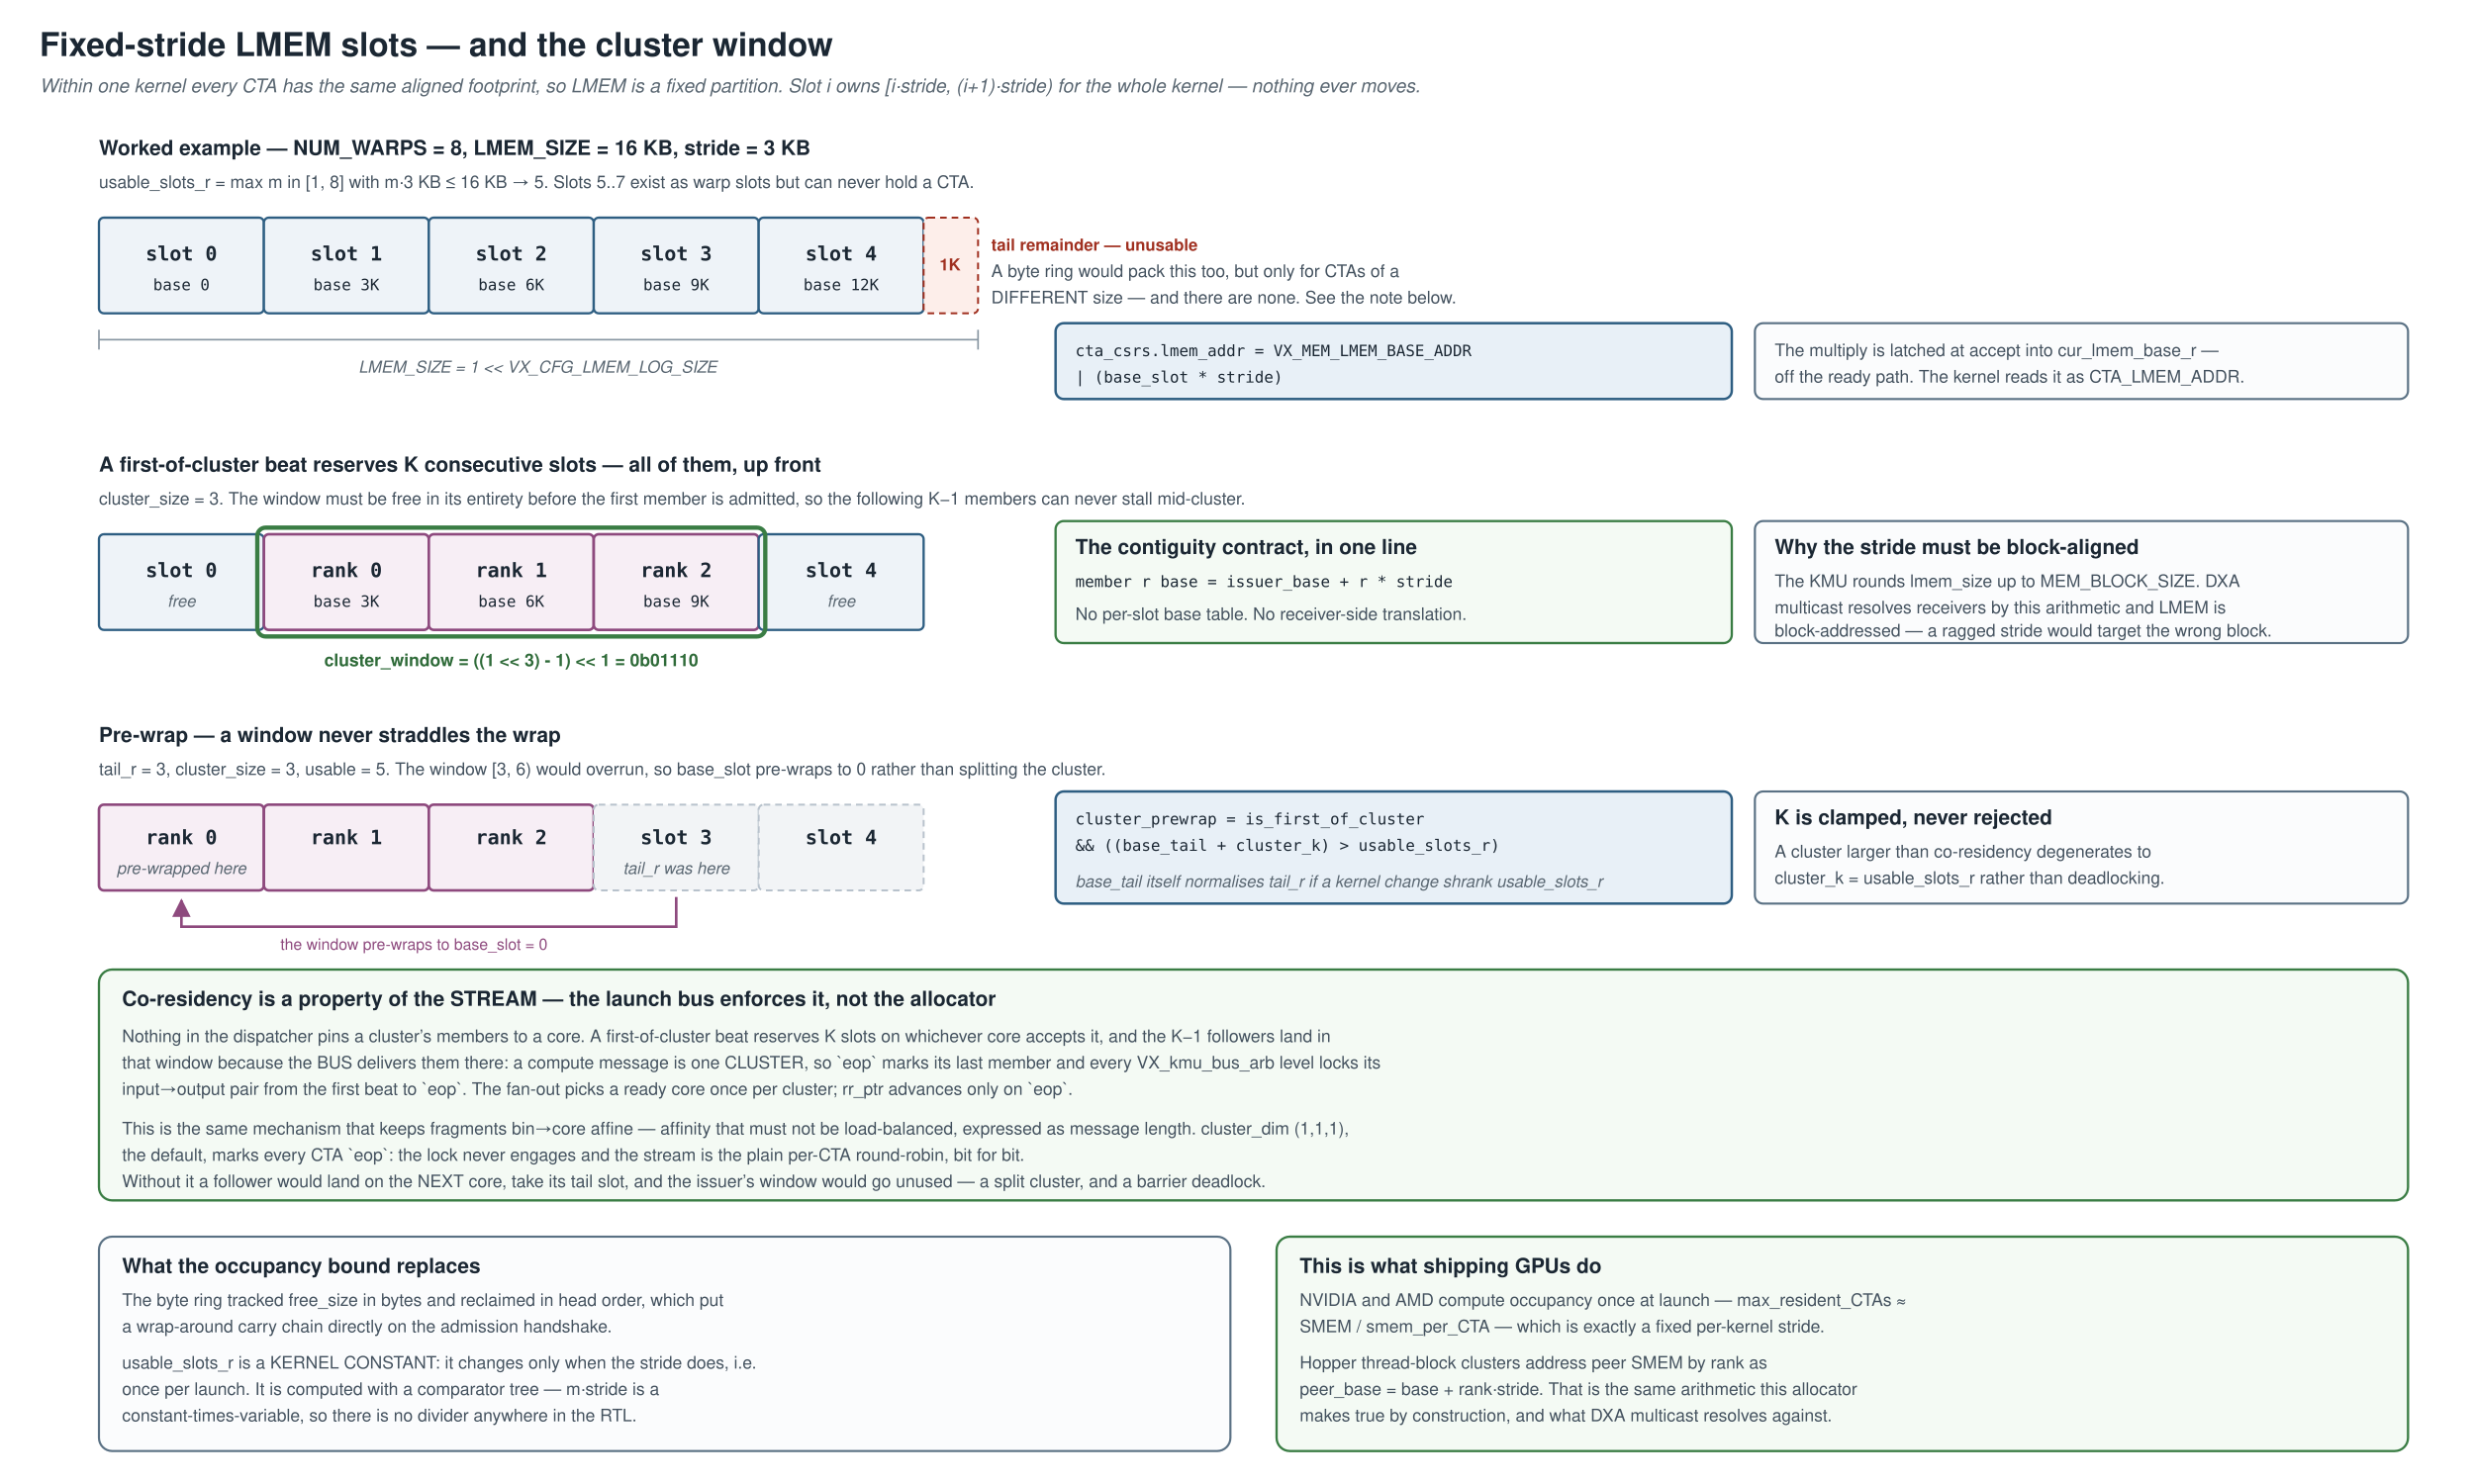
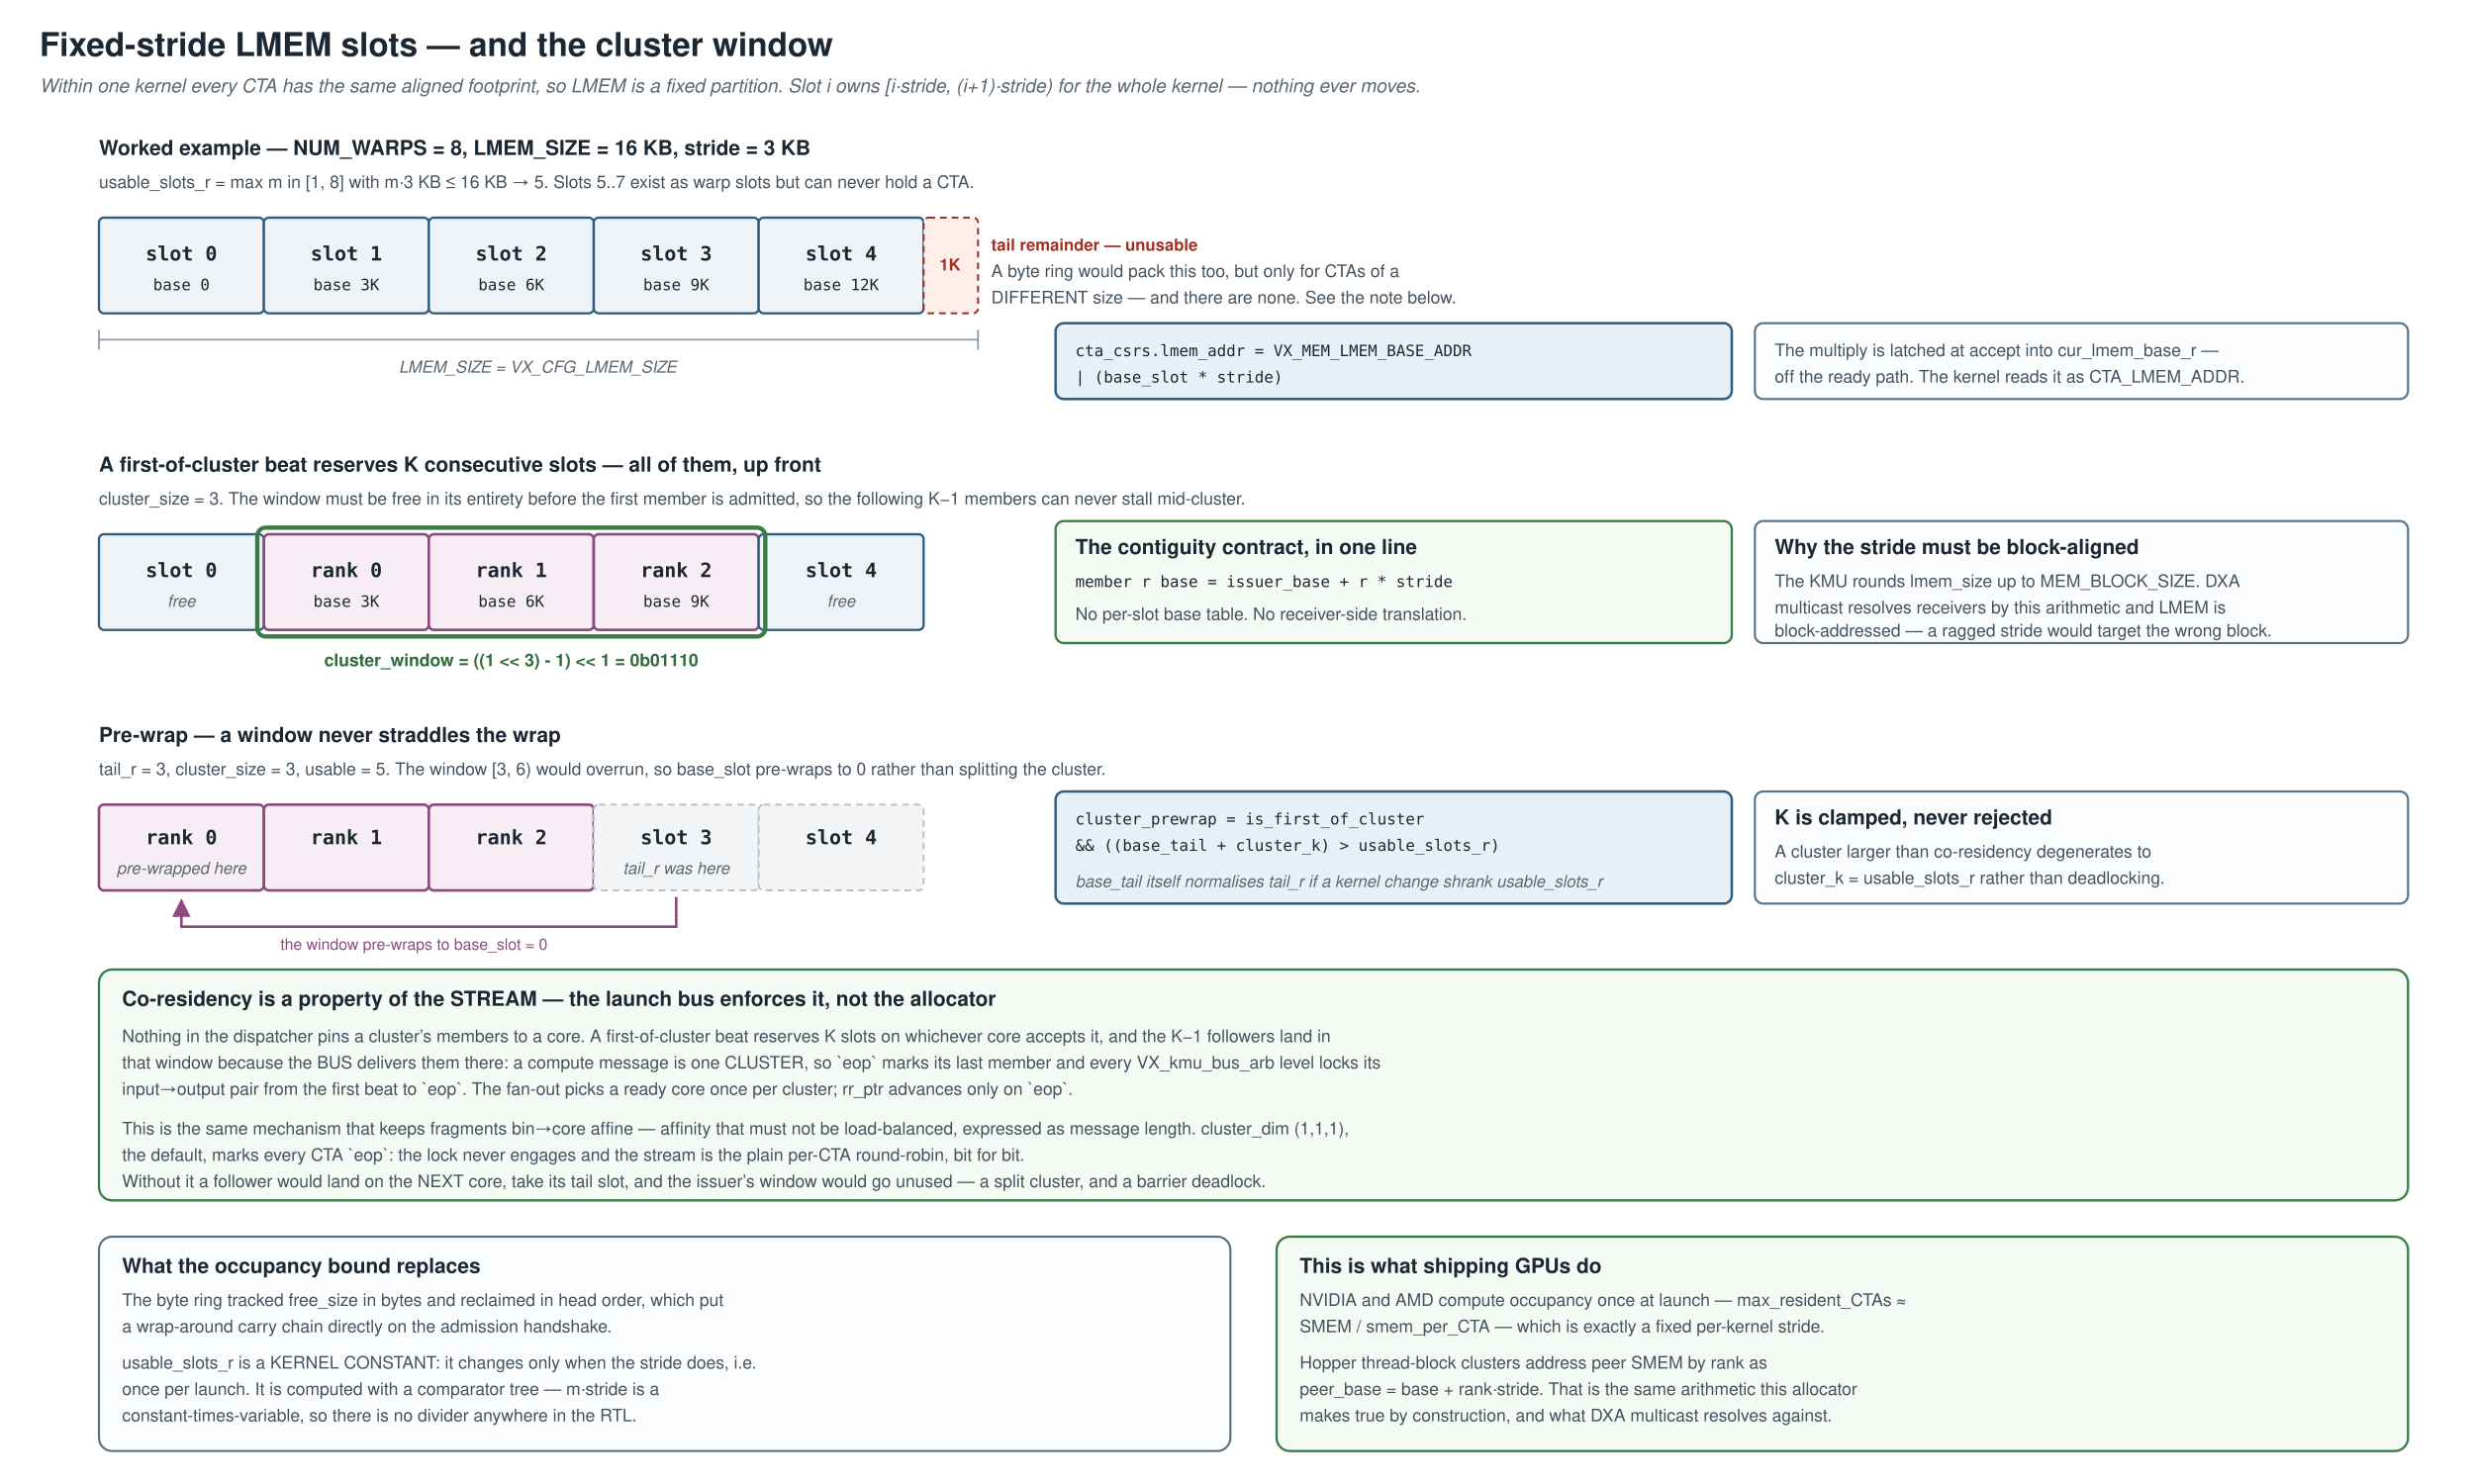
<svg xmlns="http://www.w3.org/2000/svg" viewBox="0 0 1500 900" font-family="Helvetica, Arial, sans-serif">
  <defs>
    <marker id="ls_a" viewBox="0 0 10 10" refX="9" refY="5" markerWidth="7" markerHeight="7" orient="auto-start-reverse">
      <path d="M0,0 L10,5 L0,10 z" fill="#2e5e82" />
    </marker>
    <marker id="ls_p" viewBox="0 0 10 10" refX="9" refY="5" markerWidth="7" markerHeight="7" orient="auto-start-reverse">
      <path d="M0,0 L10,5 L0,10 z" fill="#8e4a7e" />
    </marker>
  </defs>
  <style>
    .t   { fill:#1b2733; font-size:20px; font-weight:bold; }
    .st  { fill:#5a6772; font-size:11.5px; font-style:italic; }
    .th  { fill:#1b2733; font-size:12.5px; font-weight:bold; }
    .ts  { fill:#44525f; font-size:10.5px; }
    .tt  { fill:#5a6772; font-size:10px; font-style:italic; }
    .cm  { font-family:"DejaVu Sans Mono", monospace; font-size:9.5px; fill:#1b2733; }
    .sn  { font-family:"DejaVu Sans Mono", monospace; font-size:12px; fill:#1b2733; font-weight:bold; }
    .box { fill:#fbfcfd; stroke:#5a7184; stroke-width:1.3; }
    .slot{ fill:#eef3f8; stroke:#2e5e82; stroke-width:1.4; }
    .live{ fill:#f7eef5; stroke:#8e4a7e; stroke-width:1.6; }
    .dead{ fill:#f2f4f6; stroke:#b8c2cc; stroke-width:1.2; stroke-dasharray:4 3; }
    .waste{ fill:#fdeeea; stroke:#a03020; stroke-width:1.2; stroke-dasharray:4 3; }
    .win { fill:none; stroke:#3a7d44; stroke-width:2.6; }
    .adm { fill:#e8f0f7; stroke:#2e5e82; stroke-width:1.5; }
    .gfx { fill:#f4faf4; stroke:#3a7d44; stroke-width:1.4; }
    .warn{ fill:#fdeeea; stroke:#a03020; stroke-width:1.5; }
    .tick{ stroke:#8795a1; stroke-width:1; }
    .lbg { fill:#2f6b39; font-size:10.5px; font-weight:bold; }
    .lbr { fill:#a03020; font-size:10px; font-weight:bold; }
    .lbp { fill:#8e4a7e; font-size:9.5px; }
    .req { stroke:#2e5e82; stroke-width:1.6; fill:none; marker-end:url(#ls_a); }
    .prp { stroke:#8e4a7e; stroke-width:1.6; fill:none; marker-end:url(#ls_p); }
  </style>
  <rect x="0" y="0" width="1500" height="900" fill="#ffffff" />
  <text x="24" y="34" class="t">Fixed-stride LMEM slots — and the cluster window</text>
  <text x="24" y="56" class="st">Within one kernel every CTA has the same aligned footprint, so LMEM is a fixed partition. Slot i owns [i·stride, (i+1)·stride) for the whole kernel — nothing ever moves.</text>
  <text x="60" y="94" class="th">Worked example — NUM_WARPS = 8, LMEM_SIZE = 16 KB, stride = 3 KB</text>
  <text x="60" y="114" class="ts">usable_slots_r = max m in [1, 8] with m·3 KB ≤ 16 KB  →  5.  Slots 5..7 exist as warp slots but can never hold a CTA.</text>
  <rect x="60" y="132" width="100" height="58" rx="3" class="slot" />
  <text x="110" y="158" class="sn" text-anchor="middle">slot 0</text>
  <text x="110" y="176" class="cm" text-anchor="middle">base 0</text>
  <rect x="160" y="132" width="100" height="58" rx="3" class="slot" />
  <text x="210" y="158" class="sn" text-anchor="middle">slot 1</text>
  <text x="210" y="176" class="cm" text-anchor="middle">base 3K</text>
  <rect x="260" y="132" width="100" height="58" rx="3" class="slot" />
  <text x="310" y="158" class="sn" text-anchor="middle">slot 2</text>
  <text x="310" y="176" class="cm" text-anchor="middle">base 6K</text>
  <rect x="360" y="132" width="100" height="58" rx="3" class="slot" />
  <text x="410" y="158" class="sn" text-anchor="middle">slot 3</text>
  <text x="410" y="176" class="cm" text-anchor="middle">base 9K</text>
  <rect x="460" y="132" width="100" height="58" rx="3" class="slot" />
  <text x="510" y="158" class="sn" text-anchor="middle">slot 4</text>
  <text x="510" y="176" class="cm" text-anchor="middle">base 12K</text>
  <rect x="560" y="132" width="33" height="58" rx="3" class="waste" />
  <text x="576" y="164" class="lbr" text-anchor="middle">1K</text>
  <text x="601" y="152" class="lbr">tail remainder — unusable</text>
  <text x="601" y="168" class="ts">A byte ring would pack this too, but only for CTAs of a</text>
  <text x="601" y="184" class="ts">DIFFERENT size — and there are none. See the note below.</text>
  <line x1="60" y1="200" x2="60" y2="212" class="tick" />
  <line x1="593" y1="200" x2="593" y2="212" class="tick" />
  <line x1="60" y1="206" x2="593" y2="206" class="tick" />
-   <text x="326" y="226" class="tt" text-anchor="middle">LMEM_SIZE = 1 &lt;&lt; VX_CFG_LMEM_LOG_SIZE</text>
+   <text x="326" y="226" class="tt" text-anchor="middle">LMEM_SIZE = VX_CFG_LMEM_SIZE</text>
  <rect x="640" y="196" width="410" height="46" rx="5" class="adm" />
  <text x="652" y="216" class="cm">cta_csrs.lmem_addr = VX_MEM_LMEM_BASE_ADDR</text>
  <text x="652" y="232" class="cm">                   | (base_slot * stride)</text>
  <rect x="1064" y="196" width="396" height="46" rx="5" class="box" />
  <text x="1076" y="216" class="ts">The multiply is latched at accept into cur_lmem_base_r —</text>
  <text x="1076" y="232" class="ts">off the ready path. The kernel reads it as CTA_LMEM_ADDR.</text>
  <text x="60" y="286" class="th">A first-of-cluster beat reserves K consecutive slots — all of them, up front</text>
  <text x="60" y="306" class="ts">cluster_size = 3. The window must be free in its entirety before the first member is admitted, so the following K−1 members can never stall mid-cluster.</text>
  <rect x="60" y="324" width="100" height="58" rx="3" class="slot" />
  <text x="110" y="350" class="sn" text-anchor="middle">slot 0</text>
  <text x="110" y="368" class="tt" text-anchor="middle">free</text>
  <rect x="160" y="324" width="100" height="58" rx="3" class="live" />
  <text x="210" y="350" class="sn" text-anchor="middle">rank 0</text>
  <text x="210" y="368" class="cm" text-anchor="middle">base 3K</text>
  <rect x="260" y="324" width="100" height="58" rx="3" class="live" />
  <text x="310" y="350" class="sn" text-anchor="middle">rank 1</text>
  <text x="310" y="368" class="cm" text-anchor="middle">base 6K</text>
  <rect x="360" y="324" width="100" height="58" rx="3" class="live" />
  <text x="410" y="350" class="sn" text-anchor="middle">rank 2</text>
  <text x="410" y="368" class="cm" text-anchor="middle">base 9K</text>
  <rect x="460" y="324" width="100" height="58" rx="3" class="slot" />
  <text x="510" y="350" class="sn" text-anchor="middle">slot 4</text>
  <text x="510" y="368" class="tt" text-anchor="middle">free</text>
  <rect x="156" y="320" width="308" height="66" rx="5" class="win" />
  <text x="310" y="404" class="lbg" text-anchor="middle">cluster_window = ((1 &lt;&lt; 3) - 1) &lt;&lt; 1 = 0b01110</text>
  <rect x="640" y="316" width="410" height="74" rx="5" class="gfx" />
  <text x="652" y="336" class="th">The contiguity contract, in one line</text>
  <text x="652" y="356" class="cm">member r base = issuer_base + r * stride</text>
  <text x="652" y="376" class="ts">No per-slot base table. No receiver-side translation.</text>
  <rect x="1064" y="316" width="396" height="74" rx="5" class="box" />
  <text x="1076" y="336" class="th">Why the stride must be block-aligned</text>
  <text x="1076" y="356" class="ts">The KMU rounds lmem_size up to MEM_BLOCK_SIZE. DXA</text>
  <text x="1076" y="372" class="ts">multicast resolves receivers by this arithmetic and LMEM is</text>
  <text x="1076" y="386" class="ts">block-addressed — a ragged stride would target the wrong block.</text>
  <text x="60" y="450" class="th">Pre-wrap — a window never straddles the wrap</text>
  <text x="60" y="470" class="ts">tail_r = 3, cluster_size = 3, usable = 5. The window [3, 6) would overrun, so base_slot pre-wraps to 0 rather than splitting the cluster.</text>
  <rect x="60" y="488" width="100" height="52" rx="3" class="live" />
  <text x="110" y="512" class="sn" text-anchor="middle">rank 0</text>
  <text x="110" y="530" class="tt" text-anchor="middle">pre-wrapped here</text>
  <rect x="160" y="488" width="100" height="52" rx="3" class="live" />
  <text x="210" y="512" class="sn" text-anchor="middle">rank 1</text>
  <rect x="260" y="488" width="100" height="52" rx="3" class="live" />
  <text x="310" y="512" class="sn" text-anchor="middle">rank 2</text>
  <rect x="360" y="488" width="100" height="52" rx="3" class="dead" />
  <text x="410" y="512" class="sn" text-anchor="middle" fill="#8795a1">slot 3</text>
  <text x="410" y="530" class="tt" text-anchor="middle">tail_r was here</text>
  <rect x="460" y="488" width="100" height="52" rx="3" class="dead" />
  <text x="510" y="512" class="sn" text-anchor="middle" fill="#8795a1">slot 4</text>
  <path d="M 410 544 L 410 562 L 110 562 L 110 546" class="prp" />
  <text x="170" y="576" class="lbp">the window pre-wraps to base_slot = 0</text>
  <rect x="640" y="480" width="410" height="68" rx="5" class="adm" />
  <text x="652" y="500" class="cm">cluster_prewrap = is_first_of_cluster</text>
  <text x="652" y="516" class="cm">   &amp;&amp; ((base_tail + cluster_k) &gt; usable_slots_r)</text>
  <text x="652" y="538" class="tt">base_tail itself normalises tail_r if a kernel change shrank usable_slots_r</text>
  <rect x="1064" y="480" width="396" height="68" rx="5" class="box" />
  <text x="1076" y="500" class="th">K is clamped, never rejected</text>
  <text x="1076" y="520" class="ts">A cluster larger than co-residency degenerates to</text>
  <text x="1076" y="536" class="ts">cluster_k = usable_slots_r rather than deadlocking.</text>
  <rect x="60" y="588" width="1400" height="140" rx="8" class="gfx" />
  <text x="74" y="610" class="th">Co-residency is a property of the STREAM — the launch bus enforces it, not the allocator</text>
  <text x="74" y="632" class="ts">Nothing in the dispatcher pins a cluster’s members to a core. A first-of-cluster beat reserves K slots on whichever core accepts it, and the K−1 followers land in</text>
  <text x="74" y="648" class="ts">that window because the BUS delivers them there: a compute message is one CLUSTER, so `eop` marks its last member and every VX_kmu_bus_arb level locks its</text>
  <text x="74" y="664" class="ts">input→output pair from the first beat to `eop`. The fan-out picks a ready core once per cluster; rr_ptr advances only on `eop`.</text>
  <text x="74" y="688" class="ts">This is the same mechanism that keeps fragments bin→core affine — affinity that must not be load-balanced, expressed as message length. cluster_dim (1,1,1),</text>
  <text x="74" y="704" class="ts">the default, marks every CTA `eop`: the lock never engages and the stream is the plain per-CTA round-robin, bit for bit.</text>
  <text x="74" y="720" class="ts">Without it a follower would land on the NEXT core, take its tail slot, and the issuer’s window would go unused — a split cluster, and a barrier deadlock.</text>
  <rect x="60" y="750" width="686" height="130" rx="8" class="box" />
  <text x="74" y="772" class="th">What the occupancy bound replaces</text>
  <text x="74" y="792" class="ts">The byte ring tracked free_size in bytes and reclaimed in head order, which put</text>
  <text x="74" y="808" class="ts">a wrap-around carry chain directly on the admission handshake.</text>
  <text x="74" y="830" class="ts">usable_slots_r is a KERNEL CONSTANT: it changes only when the stride does, i.e.</text>
  <text x="74" y="846" class="ts">once per launch. It is computed with a comparator tree — m·stride is a</text>
  <text x="74" y="862" class="ts">constant-times-variable, so there is no divider anywhere in the RTL.</text>
  <rect x="774" y="750" width="686" height="130" rx="8" class="gfx" />
  <text x="788" y="772" class="th">This is what shipping GPUs do</text>
  <text x="788" y="792" class="ts">NVIDIA and AMD compute occupancy once at launch — max_resident_CTAs ≈</text>
  <text x="788" y="808" class="ts">SMEM / smem_per_CTA — which is exactly a fixed per-kernel stride.</text>
  <text x="788" y="830" class="ts">Hopper thread-block clusters address peer SMEM by rank as</text>
  <text x="788" y="846" class="ts">peer_base = base + rank·stride. That is the same arithmetic this allocator</text>
  <text x="788" y="862" class="ts">makes true by construction, and what DXA multicast resolves against.</text>
</svg>
